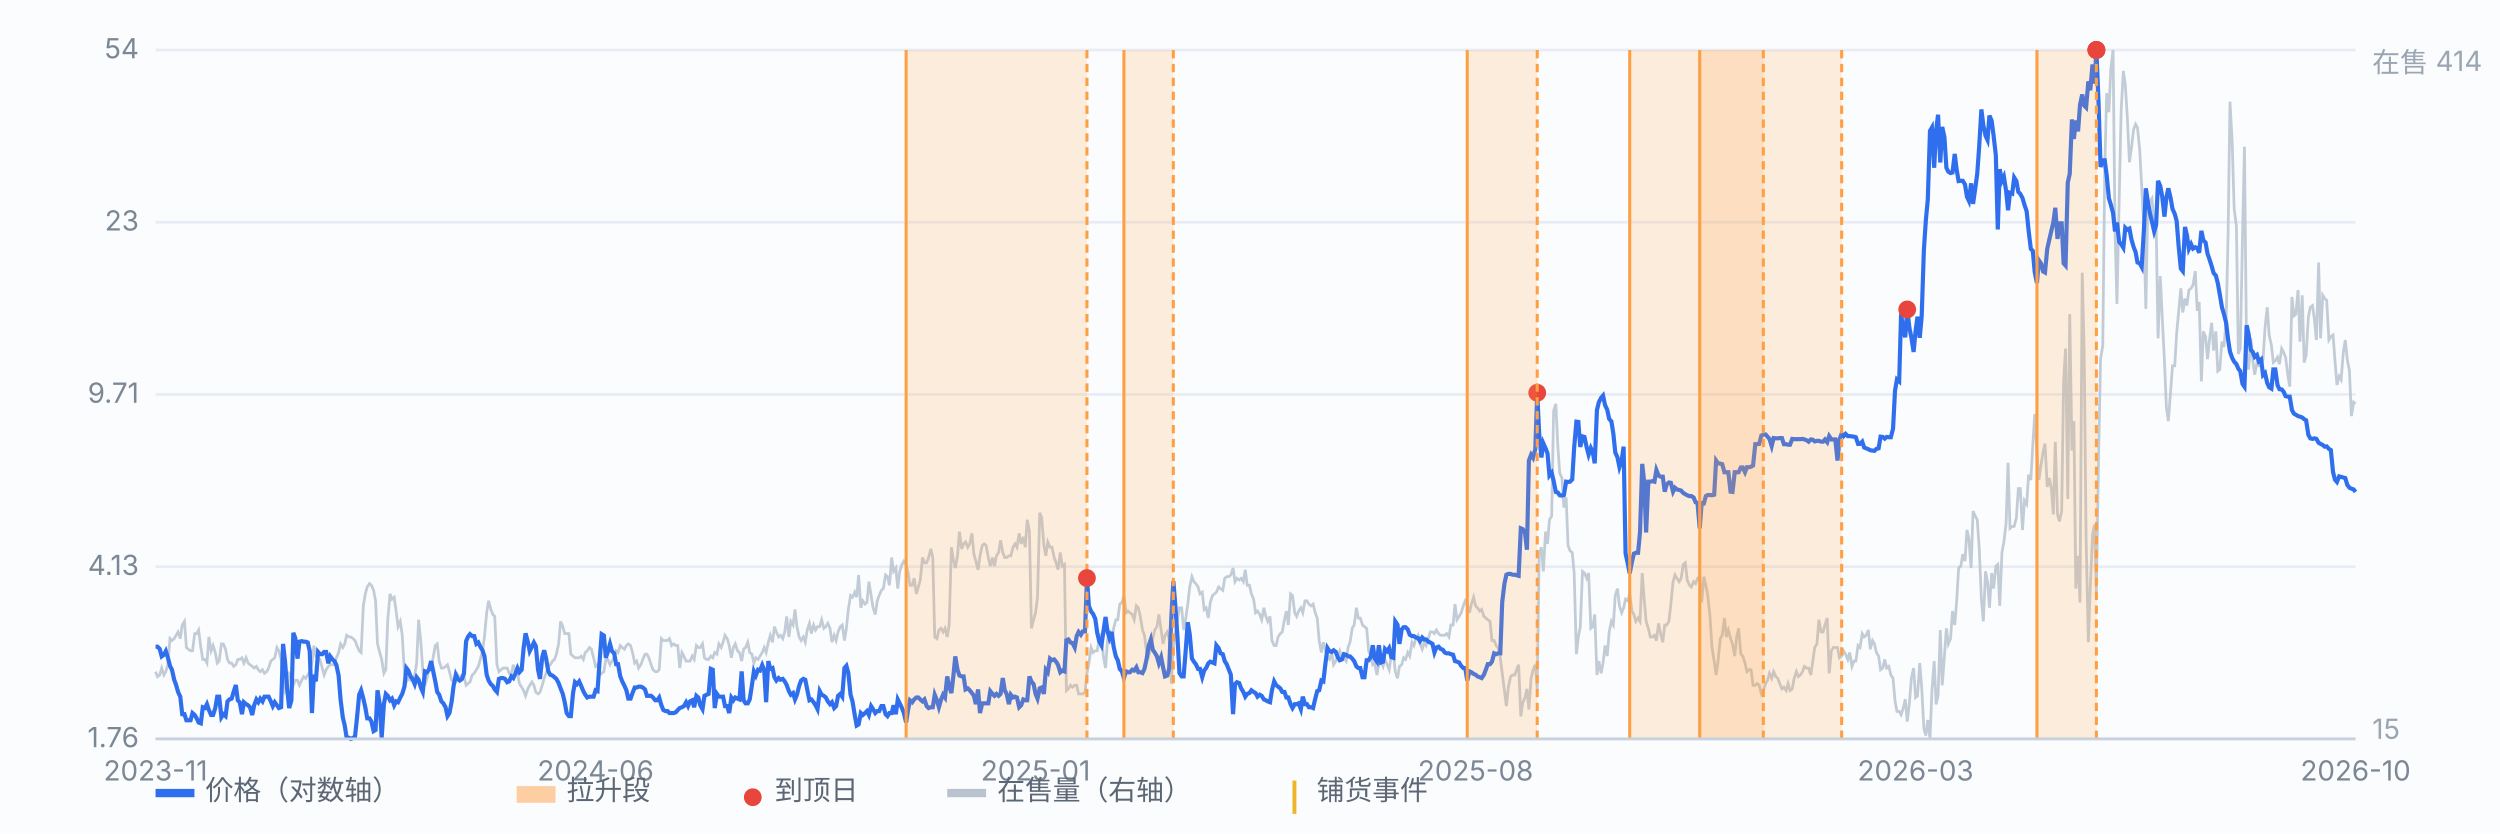
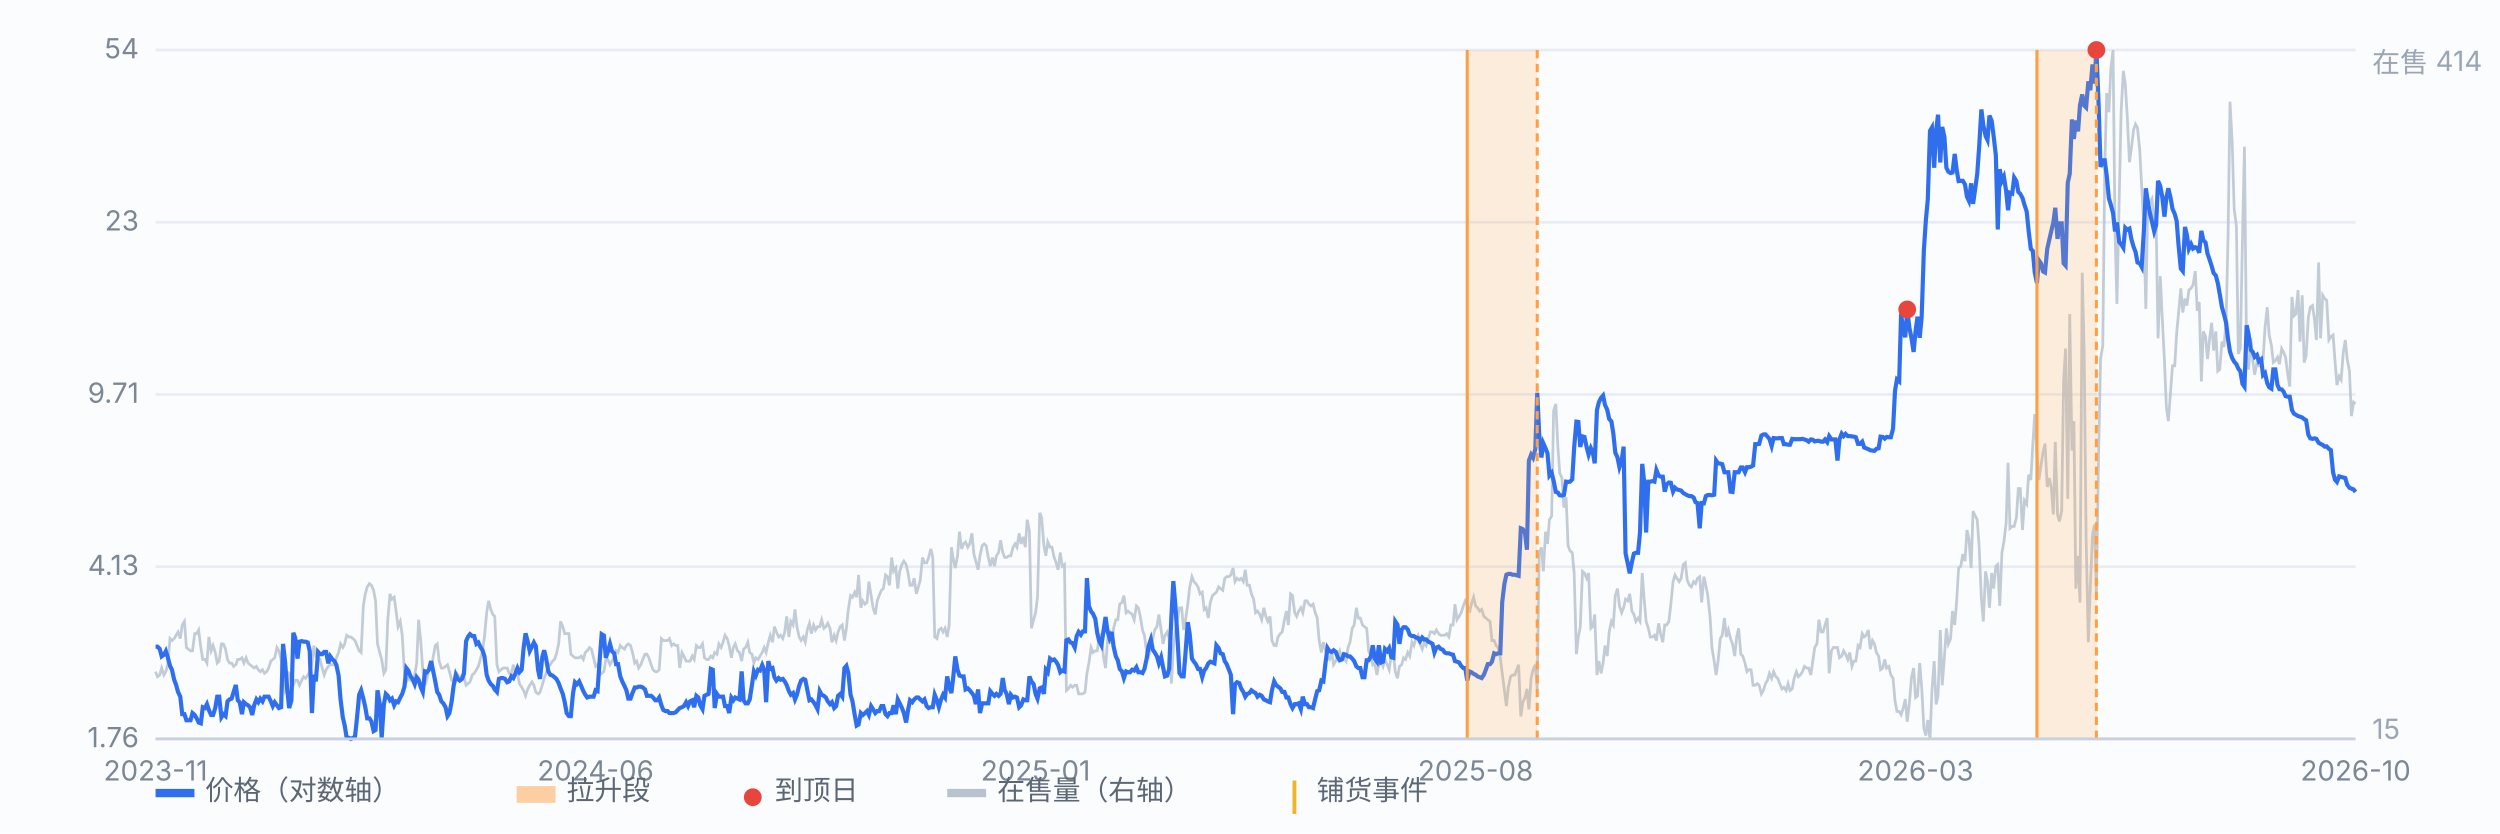
<svg xmlns="http://www.w3.org/2000/svg" viewBox="0 0 900 300" preserveAspectRatio="xMidYMid meet" style="width:100%;max-width:900px;height:auto;display:block" font-family="-apple-system,Segoe UI,Microsoft YaHei,sans-serif" font-size="10">
  <rect x="0" y="0" width="900" height="300" fill="#fbfcfe" />
  <line x1="56" y1="266.0" x2="848" y2="266.0" stroke="#e8edf5" stroke-width="1" />
  <text x="50" y="269.0" text-anchor="end" fill="#7b8794">1.76</text>
  <line x1="56" y1="204.0" x2="848" y2="204.0" stroke="#e8edf5" stroke-width="1" />
  <text x="50" y="207.0" text-anchor="end" fill="#7b8794">4.13</text>
  <line x1="56" y1="142.0" x2="848" y2="142.0" stroke="#e8edf5" stroke-width="1" />
  <text x="50" y="145.0" text-anchor="end" fill="#7b8794">9.71</text>
  <line x1="56" y1="80.0" x2="848" y2="80.0" stroke="#e8edf5" stroke-width="1" />
  <text x="50" y="83.0" text-anchor="end" fill="#7b8794">23</text>
  <line x1="56" y1="18.0" x2="848" y2="18.0" stroke="#e8edf5" stroke-width="1" />
  <text x="50" y="21.0" text-anchor="end" fill="#7b8794">54</text>
  <path d="M56.0 241.8 L56.7 243.6 L57.5 243.0 L58.2 240.5 L59.0 243.0 L59.7 241.8 L60.4 239.3 L61.2 229.9 L61.9 230.6 L62.7 229.9 L63.4 228.7 L64.1 227.5 L64.9 229.9 L65.6 225.0 L66.4 223.7 L67.1 233.1 L67.8 233.7 L68.6 234.3 L69.3 234.3 L70.1 228.1 L70.8 228.1 L71.5 226.8 L72.3 233.1 L73.0 237.4 L73.8 237.4 L74.5 238.7 L75.2 229.3 L76.0 234.3 L76.7 232.4 L77.5 234.9 L78.2 238.7 L78.9 238.0 L79.7 231.8 L80.4 231.8 L81.2 233.7 L81.9 237.4 L82.6 238.7 L83.4 238.7 L84.1 239.9 L84.9 239.3 L85.6 237.4 L86.3 237.4 L87.1 236.8 L87.8 238.7 L88.6 236.8 L89.3 238.7 L90.0 239.3 L90.8 239.9 L91.5 240.5 L92.3 239.9 L93.0 241.1 L93.7 241.8 L94.5 241.1 L95.2 242.4 L96.0 241.8 L96.7 240.5 L97.5 238.0 L98.2 237.4 L98.9 236.8 L99.7 233.1 L100.4 234.3 L101.2 237.4 L101.9 243.6 L102.6 248.6 L103.4 246.7 L104.1 242.4 L104.9 243.0 L105.6 246.7 L106.3 244.9 L107.1 244.9 L107.8 246.7 L108.6 244.9 L109.3 243.6 L110.0 244.2 L110.8 243.0 L111.5 241.8 L112.3 238.7 L113.0 232.4 L113.7 236.2 L114.5 237.4 L115.2 237.4 L116.0 240.5 L116.7 243.0 L117.4 241.1 L118.2 239.9 L118.9 239.3 L119.7 239.3 L120.4 239.3 L121.1 236.8 L121.9 234.9 L122.6 231.8 L123.4 233.1 L124.1 231.8 L124.8 228.7 L125.6 229.3 L126.3 229.3 L127.1 229.9 L127.8 230.6 L128.5 232.4 L129.3 234.3 L130.0 234.9 L130.8 218.1 L131.5 213.8 L132.2 211.3 L133.0 210.1 L133.7 210.7 L134.5 212.5 L135.2 216.3 L135.9 231.8 L136.7 234.9 L137.4 237.4 L138.2 242.4 L138.9 241.1 L139.6 223.1 L140.4 213.8 L141.1 215.7 L141.9 215.0 L142.6 220.0 L143.3 225.6 L144.1 223.7 L144.8 228.7 L145.6 242.4 L146.3 245.5 L147.0 244.2 L147.8 244.9 L148.5 244.2 L149.3 243.0 L150.0 238.7 L150.7 223.1 L151.5 231.2 L152.2 241.1 L153.0 246.7 L153.7 244.2 L154.4 241.1 L155.2 241.1 L155.9 236.8 L156.7 232.4 L157.4 231.8 L158.1 238.0 L158.9 240.5 L159.6 240.5 L160.4 239.9 L161.1 239.3 L161.8 241.8 L162.6 244.9 L163.3 245.5 L164.1 245.5 L164.8 243.0 L165.5 244.2 L166.3 243.0 L167.0 243.6 L167.8 246.7 L168.5 246.1 L169.2 245.5 L170.0 243.0 L170.7 242.4 L171.5 241.1 L172.2 239.9 L172.9 237.4 L173.7 234.3 L174.4 229.3 L175.2 220.6 L175.9 216.3 L176.7 219.4 L177.4 221.2 L178.1 221.9 L178.9 239.3 L179.6 241.8 L180.4 241.1 L181.1 240.5 L181.8 240.5 L182.6 240.5 L183.3 242.4 L184.1 242.4 L184.8 239.3 L185.5 241.8 L186.3 242.4 L187.0 246.1 L187.8 247.4 L188.5 248.6 L189.2 250.5 L190.0 248.0 L190.7 246.7 L191.5 245.5 L192.2 246.7 L192.9 249.2 L193.7 249.8 L194.4 249.2 L195.2 246.7 L195.9 244.2 L196.6 242.4 L197.4 239.9 L198.1 239.3 L198.9 238.0 L199.6 237.4 L200.3 235.5 L201.1 231.8 L201.8 223.7 L202.6 225.6 L203.3 228.1 L204.0 228.1 L204.8 228.1 L205.5 235.5 L206.3 236.2 L207.0 236.8 L207.7 236.8 L208.5 236.8 L209.2 236.2 L210.0 237.4 L210.7 234.9 L211.4 234.3 L212.2 233.1 L212.9 233.7 L213.7 236.8 L214.4 239.9 L215.1 239.3 L215.9 243.0 L216.6 242.4 L217.4 241.8 L218.1 237.4 L218.8 237.4 L219.6 239.3 L220.3 238.0 L221.1 236.8 L221.8 234.3 L222.5 234.9 L223.3 232.4 L224.0 233.1 L224.8 233.7 L225.5 232.4 L226.2 231.8 L227.0 232.4 L227.7 234.9 L228.5 238.7 L229.2 238.0 L229.9 240.5 L230.7 239.3 L231.4 237.4 L232.2 235.5 L232.9 235.5 L233.6 236.8 L234.4 239.3 L235.1 241.1 L235.9 241.8 L236.6 241.8 L237.3 241.1 L238.1 229.9 L238.8 230.6 L239.6 230.6 L240.3 230.6 L241.0 229.9 L241.8 232.4 L242.5 231.8 L243.3 232.4 L244.0 232.4 L244.7 240.5 L245.5 234.9 L246.2 236.2 L247.0 238.0 L247.7 238.0 L248.4 238.0 L249.2 236.2 L249.9 237.4 L250.7 232.4 L251.4 233.1 L252.1 233.1 L252.9 231.8 L253.6 236.8 L254.4 237.4 L255.1 237.4 L255.9 236.2 L256.6 236.8 L257.3 234.9 L258.1 235.5 L258.8 231.8 L259.6 233.1 L260.3 231.2 L261.0 228.7 L261.8 229.9 L262.5 232.4 L263.3 236.8 L264.0 233.1 L264.7 231.8 L265.5 234.3 L266.2 234.9 L267.0 238.0 L267.7 233.7 L268.4 233.1 L269.2 231.2 L269.9 234.9 L270.7 235.5 L271.4 238.7 L272.1 236.8 L272.9 237.4 L273.6 236.2 L274.4 234.9 L275.1 233.1 L275.8 234.9 L276.6 231.2 L277.3 228.7 L278.1 231.2 L278.8 225.6 L279.5 227.5 L280.3 229.3 L281.0 228.7 L281.8 229.9 L282.5 227.5 L283.2 221.9 L284.0 229.3 L284.7 223.7 L285.5 225.0 L286.2 219.4 L286.9 225.6 L287.7 229.3 L288.4 230.6 L289.2 229.3 L289.9 231.2 L290.6 226.8 L291.4 224.4 L292.1 228.1 L292.9 225.0 L293.6 226.8 L294.3 225.6 L295.1 225.6 L295.8 223.1 L296.6 226.2 L297.3 225.6 L298.0 224.4 L298.8 226.2 L299.5 231.2 L300.3 228.7 L301.0 230.6 L301.7 227.5 L302.5 225.6 L303.2 225.0 L304.0 230.6 L304.7 226.2 L305.4 219.4 L306.2 214.4 L306.9 215.0 L307.7 213.2 L308.4 215.0 L309.1 207.0 L309.9 218.8 L310.6 216.3 L311.4 217.5 L312.1 216.9 L312.8 209.4 L313.6 214.4 L314.3 218.8 L315.1 221.2 L315.8 216.3 L316.5 214.4 L317.3 212.5 L318.0 211.9 L318.8 207.0 L319.5 207.6 L320.2 210.7 L321.0 200.7 L321.7 205.7 L322.5 204.5 L323.2 211.9 L323.9 205.7 L324.7 203.2 L325.4 202.0 L326.2 203.2 L326.9 206.3 L327.6 210.7 L328.4 210.7 L329.1 208.2 L329.9 213.8 L330.6 211.3 L331.3 208.8 L332.1 200.7 L332.8 202.6 L333.6 202.6 L334.3 200.7 L335.1 197.6 L335.8 200.7 L336.5 229.3 L337.3 229.9 L338.0 226.8 L338.8 226.2 L339.5 227.5 L340.2 226.2 L341.0 229.3 L341.7 225.0 L342.5 197.0 L343.2 201.4 L343.9 204.5 L344.7 200.1 L345.4 191.4 L346.2 197.6 L346.9 195.8 L347.6 195.1 L348.4 197.0 L349.1 195.8 L349.9 192.0 L350.6 199.5 L351.3 202.0 L352.1 205.1 L352.8 200.1 L353.6 196.4 L354.3 195.8 L355.0 196.4 L355.8 200.7 L356.5 203.8 L357.3 200.7 L358.0 203.8 L358.7 200.1 L359.5 198.9 L360.2 194.5 L361.0 198.9 L361.7 200.7 L362.4 200.7 L363.2 200.1 L363.9 200.1 L364.7 197.0 L365.4 195.8 L366.1 197.0 L366.9 192.0 L367.6 195.8 L368.4 193.3 L369.1 197.0 L369.8 187.1 L370.6 191.4 L371.3 226.2 L372.1 223.1 L372.8 220.6 L373.5 215.0 L374.3 184.6 L375.0 186.4 L375.8 196.4 L376.5 200.1 L377.2 195.1 L378.0 197.0 L378.7 197.0 L379.5 200.7 L380.2 202.6 L380.9 205.1 L381.7 198.9 L382.4 203.8 L383.2 203.2 L383.9 248.6 L384.6 248.0 L385.4 246.7 L386.1 247.4 L386.9 246.7 L387.6 246.7 L388.3 249.8 L389.1 249.8 L389.8 249.8 L390.6 249.2 L391.3 242.4 L392.0 238.7 L392.8 233.1 L393.5 234.9 L394.3 234.3 L395.0 234.3 L395.7 229.9 L396.5 228.1 L397.2 236.2 L398.0 240.5 L398.7 230.6 L399.4 226.8 L400.2 231.8 L400.9 226.2 L401.7 223.1 L402.4 223.1 L403.1 217.5 L403.9 216.9 L404.6 214.4 L405.4 220.6 L406.1 220.0 L406.8 220.6 L407.6 221.2 L408.3 223.1 L409.1 218.1 L409.8 218.8 L410.5 221.9 L411.3 226.8 L412.0 228.7 L412.8 234.9 L413.5 236.2 L414.3 233.1 L415.0 229.9 L415.7 226.8 L416.5 225.6 L417.2 221.2 L418.0 226.8 L418.7 231.8 L419.4 228.7 L420.2 227.5 L420.9 229.9 L421.7 246.1 L422.4 233.1 L423.1 227.5 L423.9 223.1 L424.6 218.8 L425.4 218.8 L426.1 226.8 L426.8 223.1 L427.6 217.5 L428.3 211.3 L429.1 207.6 L429.8 209.4 L430.5 210.1 L431.3 211.3 L432.0 213.8 L432.8 213.2 L433.5 219.4 L434.2 218.8 L435.0 222.5 L435.7 216.9 L436.5 214.4 L437.2 213.8 L437.9 213.2 L438.7 211.3 L439.4 211.9 L440.2 212.5 L440.9 208.2 L441.6 207.6 L442.4 207.6 L443.1 207.0 L443.9 204.5 L444.6 209.4 L445.3 208.2 L446.1 208.8 L446.8 208.2 L447.6 209.4 L448.3 205.1 L449.0 210.7 L449.8 210.7 L450.5 213.8 L451.3 215.7 L452.0 220.6 L452.7 220.0 L453.5 221.2 L454.2 223.1 L455.0 218.8 L455.7 221.9 L456.4 223.7 L457.2 221.9 L457.9 230.6 L458.7 232.4 L459.4 232.4 L460.1 229.3 L460.9 228.1 L461.6 227.5 L462.4 223.1 L463.1 220.0 L463.8 225.0 L464.6 213.8 L465.3 214.4 L466.1 220.6 L466.8 221.9 L467.5 220.0 L468.3 218.8 L469.0 220.6 L469.8 216.3 L470.5 216.3 L471.2 217.5 L472.0 218.1 L472.7 217.5 L473.5 220.6 L474.2 222.5 L474.9 230.6 L475.7 234.9 L476.4 231.2 L477.2 234.3 L477.9 236.8 L478.6 237.4 L479.4 234.9 L480.1 239.3 L480.9 238.0 L481.6 236.2 L482.3 234.3 L483.1 236.8 L483.8 236.8 L484.6 238.0 L485.3 233.1 L486.0 231.2 L486.8 226.2 L487.5 225.0 L488.3 218.8 L489.0 222.5 L489.7 222.5 L490.5 225.0 L491.2 225.6 L492.0 226.2 L492.7 234.3 L493.5 236.2 L494.2 239.3 L494.9 238.7 L495.7 243.0 L496.4 238.7 L497.2 238.0 L497.9 239.9 L498.6 237.4 L499.4 239.3 L500.1 241.1 L500.9 235.5 L501.6 234.9 L502.3 241.8 L503.1 244.2 L503.8 239.9 L504.6 239.3 L505.3 236.8 L506.0 237.4 L506.8 234.9 L507.5 236.2 L508.3 231.2 L509.0 232.4 L509.7 229.9 L510.5 228.7 L511.2 231.8 L512.0 233.7 L512.7 231.2 L513.4 232.4 L514.2 229.9 L514.9 227.5 L515.7 227.5 L516.4 228.1 L517.1 226.8 L517.9 228.1 L518.6 228.7 L519.4 228.7 L520.1 228.7 L520.8 228.1 L521.6 229.3 L522.3 225.0 L523.1 225.0 L523.8 217.5 L524.5 223.1 L525.3 221.9 L526.0 220.6 L526.8 218.1 L527.5 216.3 L528.2 217.5 L529.0 220.6 L529.7 217.5 L530.5 215.0 L531.2 218.1 L531.9 218.8 L532.7 220.0 L533.4 219.4 L534.2 221.9 L534.9 222.5 L535.6 223.1 L536.4 223.7 L537.1 230.6 L537.9 230.6 L538.6 232.4 L539.3 233.1 L540.1 236.8 L540.8 242.4 L541.6 248.6 L542.3 254.2 L543.0 247.4 L543.8 243.6 L544.5 243.0 L545.3 243.0 L546.0 241.1 L546.7 239.3 L547.5 257.9 L548.2 252.9 L549.0 251.1 L549.7 248.0 L550.4 255.4 L551.2 244.2 L551.9 241.1 L552.7 239.3 L553.4 248.0 L554.1 199.5 L554.9 197.0 L555.6 205.7 L556.4 191.4 L557.1 195.8 L557.8 187.1 L558.6 185.8 L559.3 147.9 L560.1 145.4 L560.8 160.3 L561.5 170.3 L562.3 172.1 L563.0 182.7 L563.8 179.0 L564.5 196.4 L565.2 198.3 L566.0 198.9 L566.7 206.3 L567.5 235.5 L568.2 229.3 L568.9 225.6 L569.7 205.7 L570.4 206.3 L571.2 208.2 L571.9 206.3 L572.7 226.2 L573.4 225.6 L574.1 221.2 L574.9 243.0 L575.6 238.0 L576.4 242.4 L577.1 238.7 L577.8 232.4 L578.6 236.2 L579.3 227.5 L580.1 223.7 L580.8 225.0 L581.5 214.4 L582.3 211.9 L583.0 218.1 L583.8 220.6 L584.5 218.8 L585.2 215.7 L586.0 216.3 L586.7 213.8 L587.5 220.0 L588.2 221.2 L588.9 223.7 L589.7 222.5 L590.4 223.7 L591.2 206.3 L591.9 215.7 L592.6 223.7 L593.4 226.2 L594.1 229.3 L594.9 229.3 L595.6 228.7 L596.3 230.6 L597.1 224.4 L597.8 228.1 L598.6 231.2 L599.3 225.0 L600.0 225.0 L600.8 223.7 L601.5 217.5 L602.3 209.4 L603.0 207.0 L603.7 208.2 L604.5 209.4 L605.2 208.2 L606.0 203.2 L606.7 202.6 L607.4 208.8 L608.2 210.7 L608.9 211.3 L609.7 209.4 L610.4 210.1 L611.1 208.2 L611.9 207.6 L612.6 216.9 L613.4 207.6 L614.1 210.7 L614.8 214.4 L615.6 221.9 L616.3 233.1 L617.1 238.0 L617.8 243.0 L618.5 238.0 L619.3 229.9 L620.0 228.7 L620.8 222.5 L621.5 229.3 L622.2 226.8 L623.0 229.9 L623.7 231.8 L624.5 236.2 L625.2 229.3 L625.9 226.2 L626.7 235.5 L627.4 236.2 L628.2 238.7 L628.9 241.8 L629.6 241.1 L630.4 241.1 L631.1 246.7 L631.9 246.7 L632.6 246.1 L633.3 246.7 L634.1 249.8 L634.8 248.6 L635.6 246.1 L636.3 244.9 L637.0 242.4 L637.8 244.2 L638.5 241.8 L639.3 243.6 L640.0 244.2 L640.7 246.1 L641.5 248.0 L642.2 247.4 L643.0 248.6 L643.7 246.1 L644.4 248.6 L645.2 248.0 L645.9 244.2 L646.7 241.8 L647.4 243.6 L648.1 243.0 L648.9 241.8 L649.6 239.9 L650.4 240.5 L651.1 240.5 L651.9 243.0 L652.6 238.0 L653.3 233.1 L654.1 231.8 L654.8 223.1 L655.6 227.5 L656.3 227.5 L657.0 225.0 L657.8 222.5 L658.5 242.4 L659.3 234.3 L660.0 233.1 L660.7 233.1 L661.5 233.1 L662.2 236.8 L663.0 236.2 L663.7 234.3 L664.4 235.5 L665.2 237.4 L665.9 234.9 L666.7 239.9 L667.4 238.0 L668.1 238.0 L668.9 232.4 L669.6 233.1 L670.4 228.1 L671.1 229.3 L671.8 228.7 L672.6 226.8 L673.3 233.7 L674.1 230.6 L674.8 231.8 L675.5 234.9 L676.3 236.2 L677.0 241.1 L677.8 240.5 L678.5 237.4 L679.2 240.5 L680.0 239.9 L680.7 243.0 L681.5 244.2 L682.2 252.3 L682.9 256.1 L683.7 256.1 L684.4 257.3 L685.2 254.8 L685.9 251.7 L686.6 259.8 L687.4 252.9 L688.1 244.2 L688.9 240.5 L689.6 251.1 L690.3 250.5 L691.1 238.7 L691.8 247.4 L692.6 262.3 L693.3 264.8 L694.0 259.2 L694.8 266.0 L695.5 248.6 L696.3 238.0 L697.0 253.6 L697.7 250.5 L698.5 226.8 L699.2 246.7 L700.0 236.2 L700.7 226.2 L701.4 231.8 L702.2 229.9 L702.9 220.0 L703.7 225.0 L704.4 216.3 L705.1 204.5 L705.9 203.8 L706.6 199.5 L707.4 202.0 L708.1 190.8 L708.8 193.9 L709.6 204.5 L710.3 184.0 L711.1 185.8 L711.8 187.1 L712.5 197.0 L713.3 215.7 L714.0 223.7 L714.8 205.7 L715.5 209.4 L716.2 218.8 L717.0 206.3 L717.7 211.9 L718.5 203.8 L719.2 203.2 L719.9 218.1 L720.7 198.9 L721.4 195.1 L722.2 188.3 L722.9 166.6 L723.6 190.2 L724.4 189.5 L725.1 189.5 L725.9 186.4 L726.6 175.9 L727.3 175.9 L728.1 190.8 L728.8 180.2 L729.6 181.5 L730.3 170.9 L731.1 172.8 L731.8 160.3 L732.5 149.1 L733.3 163.4 L734.0 172.8 L734.8 167.2 L735.5 162.8 L736.2 159.7 L737.0 175.3 L737.7 172.1 L738.5 175.9 L739.2 185.2 L739.9 159.1 L740.7 185.2 L741.4 187.7 L742.2 184.0 L742.9 137.3 L743.6 125.5 L744.4 179.6 L745.1 113.1 L745.9 162.2 L746.6 151.6 L747.3 211.9 L748.1 200.1 L748.8 216.9 L749.6 98.2 L750.3 126.8 L751.0 193.9 L751.8 231.2 L752.5 211.9 L753.3 192.7 L754.0 188.9 L754.7 213.2 L755.5 163.4 L756.2 129.3 L757.0 124.3 L757.7 61.5 L758.4 33.5 L759.2 40.4 L759.9 24.8 L760.7 18.0 L761.4 82.6 L762.1 109.4 L762.9 72.1 L763.6 40.4 L764.4 25.5 L765.1 30.4 L765.8 41.6 L766.6 58.4 L767.3 53.4 L768.1 46.6 L768.8 44.7 L769.5 46.0 L770.3 54.1 L771.0 67.1 L771.8 82.0 L772.5 111.2 L773.2 73.9 L774.0 72.7 L774.7 71.5 L775.5 80.8 L776.2 79.5 L776.9 121.8 L777.7 99.4 L778.4 114.3 L779.2 129.9 L779.9 146.7 L780.6 151.6 L781.4 141.1 L782.1 131.7 L782.9 131.7 L783.6 119.9 L784.3 112.5 L785.1 103.8 L785.8 112.5 L786.6 107.5 L787.3 110.0 L788.0 104.4 L788.8 103.8 L789.5 102.5 L790.3 97.6 L791.0 111.9 L791.7 108.7 L792.5 137.3 L793.2 119.3 L794.0 121.2 L794.7 129.3 L795.4 122.4 L796.2 116.2 L796.9 126.2 L797.7 119.3 L798.4 133.6 L799.1 133.0 L799.9 123.0 L800.6 124.9 L801.4 115.6 L802.1 85.1 L802.8 36.6 L803.6 51.6 L804.3 75.2 L805.1 81.4 L805.8 127.4 L806.5 125.5 L807.3 85.7 L808.0 52.8 L808.8 130.5 L809.5 133.0 L810.3 121.8 L811.0 129.9 L811.7 134.9 L812.5 130.5 L813.2 131.7 L814.0 131.7 L814.7 129.3 L815.4 118.1 L816.2 110.6 L816.9 120.6 L817.7 124.3 L818.4 130.5 L819.1 129.9 L819.9 128.6 L820.6 131.1 L821.4 125.5 L822.1 126.8 L822.8 128.6 L823.6 134.9 L824.3 139.2 L825.1 106.9 L825.8 113.7 L826.5 113.1 L827.3 104.4 L828.0 123.0 L828.8 106.3 L829.5 130.5 L830.2 128.0 L831.0 114.3 L831.7 110.6 L832.5 110.0 L833.2 115.0 L833.9 122.4 L834.7 94.5 L835.4 121.8 L836.2 106.3 L836.9 107.5 L837.6 108.1 L838.4 122.4 L839.1 121.2 L839.9 120.6 L840.6 129.9 L841.3 138.6 L842.1 135.5 L842.8 136.7 L843.6 126.8 L844.3 122.4 L845.0 129.3 L845.8 133.6 L846.5 149.8 L847.3 144.8 L848.0 145.4" fill="none" stroke="#b9c3cf" stroke-width="1" opacity="0.85" />
  <text x="854" y="26" fill="#9aa6b2">在售 414</text>
  <text x="854" y="266" fill="#9aa6b2">15</text>
  <path d="M56.0 232.8 L56.7 232.8 L57.5 233.6 L58.2 236.3 L59.0 235.7 L59.7 234.4 L60.4 236.6 L61.2 239.7 L61.9 241.1 L62.7 244.7 L63.4 246.6 L64.1 249.1 L64.9 250.8 L65.6 257.1 L66.4 257.1 L67.1 259.3 L67.8 259.3 L68.6 259.3 L69.3 256.7 L70.1 257.4 L70.8 258.6 L71.5 260.1 L72.3 260.4 L73.0 254.6 L73.8 254.9 L74.5 253.5 L75.2 255.6 L76.0 257.4 L76.7 257.4 L77.5 254.9 L78.2 250.8 L78.9 250.8 L79.7 258.2 L80.4 257.1 L81.2 257.8 L81.9 252.5 L82.6 251.8 L83.4 251.5 L84.1 249.1 L84.9 246.6 L85.6 252.1 L86.3 252.8 L87.1 257.1 L87.8 252.8 L88.6 253.5 L89.3 253.9 L90.0 254.6 L90.8 257.4 L91.5 253.9 L92.3 251.8 L93.0 252.8 L93.7 251.5 L94.5 252.5 L95.2 250.8 L96.0 250.8 L96.7 250.8 L97.5 252.5 L98.2 254.2 L98.9 252.8 L99.7 253.9 L100.4 254.9 L101.2 254.6 L101.9 231.8 L102.6 238.0 L103.4 248.2 L104.1 254.9 L104.9 252.1 L105.6 227.8 L106.3 229.7 L107.1 237.1 L107.8 231.0 L108.6 230.8 L109.3 231.0 L110.0 231.0 L110.8 231.3 L111.5 234.4 L112.3 256.7 L113.0 242.9 L113.7 245.3 L114.5 234.7 L115.2 235.5 L116.0 235.5 L116.7 234.7 L117.4 234.7 L118.2 238.8 L118.9 236.3 L119.7 237.4 L120.4 238.0 L121.1 239.4 L121.9 243.2 L122.6 251.8 L123.4 258.2 L124.1 261.2 L124.8 265.6 L125.6 265.6 L126.3 266.0 L127.1 265.6 L127.8 265.2 L128.5 258.6 L129.3 250.1 L130.0 248.5 L130.8 251.5 L131.5 254.6 L132.2 258.6 L133.0 258.6 L133.7 259.7 L134.5 263.2 L135.2 262.8 L135.9 248.5 L136.7 253.5 L137.4 265.6 L138.2 253.5 L138.9 249.8 L139.6 250.5 L140.4 252.1 L141.1 251.5 L141.9 253.9 L142.6 252.5 L143.3 252.8 L144.1 251.1 L144.8 249.8 L145.6 247.2 L146.3 240.5 L147.0 241.4 L147.8 243.5 L148.5 244.4 L149.3 246.3 L150.0 243.8 L150.7 244.7 L151.5 247.5 L152.2 249.1 L153.0 241.7 L153.7 242.0 L154.4 241.1 L155.2 238.0 L155.9 241.4 L156.7 245.3 L157.4 249.1 L158.1 250.1 L158.9 252.5 L159.6 253.2 L160.4 254.6 L161.1 257.8 L161.8 256.7 L162.6 252.5 L163.3 246.9 L164.1 242.9 L164.8 244.4 L165.5 245.0 L166.3 244.4 L167.0 242.6 L167.8 230.8 L168.5 229.2 L169.2 228.3 L170.0 229.0 L170.7 229.0 L171.5 231.8 L172.2 231.3 L172.9 232.8 L173.7 234.1 L174.4 236.3 L175.2 242.9 L175.9 245.0 L176.7 246.3 L177.4 246.9 L178.1 248.2 L178.9 249.1 L179.6 244.4 L180.4 244.1 L181.1 244.1 L181.8 244.4 L182.6 245.6 L183.3 245.3 L184.1 243.5 L184.8 244.1 L185.5 242.6 L186.3 240.5 L187.0 242.0 L187.8 241.1 L188.5 233.3 L189.2 228.0 L190.0 231.0 L190.7 234.4 L191.5 232.8 L192.2 231.3 L192.9 232.6 L193.7 241.1 L194.4 244.4 L195.2 236.6 L195.9 234.1 L196.6 237.1 L197.4 241.7 L198.1 242.9 L198.9 243.2 L199.6 243.8 L200.3 244.4 L201.1 245.9 L201.8 247.8 L202.6 249.8 L203.3 252.8 L204.0 256.7 L204.8 257.8 L205.5 257.8 L206.3 249.5 L207.0 245.6 L207.7 246.3 L208.5 245.3 L209.2 246.9 L210.0 248.8 L210.7 250.1 L211.4 251.1 L212.2 250.8 L212.9 250.8 L213.7 250.8 L214.4 248.5 L215.1 248.8 L215.9 237.4 L216.6 228.3 L217.4 228.8 L218.1 236.8 L218.8 234.7 L219.6 231.8 L220.3 234.4 L221.1 235.2 L221.8 239.1 L222.5 239.1 L223.3 243.5 L224.0 245.3 L224.8 246.9 L225.5 248.5 L226.2 251.5 L227.0 251.5 L227.7 249.5 L228.5 247.5 L229.2 247.5 L229.9 247.2 L230.7 247.2 L231.4 247.5 L232.2 248.2 L232.9 250.5 L233.6 250.5 L234.4 250.5 L235.1 251.1 L235.9 252.1 L236.6 252.1 L237.3 251.1 L238.1 253.9 L238.8 255.6 L239.6 256.0 L240.3 256.0 L241.0 256.7 L241.8 256.7 L242.5 256.7 L243.3 256.4 L244.0 255.6 L244.7 254.9 L245.5 254.6 L246.2 254.2 L247.0 252.8 L247.7 254.2 L248.4 252.5 L249.2 252.1 L249.9 254.6 L250.7 250.5 L251.4 251.1 L252.1 253.9 L252.9 255.3 L253.6 250.5 L254.4 250.1 L255.1 249.8 L255.9 240.8 L256.6 241.1 L257.3 254.9 L258.1 249.8 L258.8 250.8 L259.6 250.8 L260.3 250.8 L261.0 254.2 L261.8 254.2 L262.5 256.7 L263.3 251.1 L264.0 252.1 L264.7 251.1 L265.5 251.5 L266.2 251.8 L267.0 241.7 L267.7 252.1 L268.4 253.2 L269.2 253.2 L269.9 251.8 L270.7 246.6 L271.4 241.7 L272.1 243.2 L272.9 241.1 L273.6 241.4 L274.4 239.4 L275.1 241.1 L275.8 252.8 L276.6 238.0 L277.3 240.8 L278.1 240.5 L278.8 243.8 L279.5 245.0 L280.3 244.1 L281.0 244.7 L281.8 244.4 L282.5 245.3 L283.2 246.6 L284.0 248.8 L284.7 250.1 L285.5 249.5 L286.2 251.8 L286.9 250.1 L287.7 246.9 L288.4 245.0 L289.2 244.4 L289.9 244.7 L290.6 248.2 L291.4 252.1 L292.1 251.8 L292.9 252.8 L293.6 253.9 L294.3 255.3 L295.1 248.8 L295.8 250.1 L296.6 250.5 L297.3 251.1 L298.0 252.5 L298.8 253.5 L299.5 252.8 L300.3 254.9 L301.0 254.2 L301.7 250.5 L302.5 249.8 L303.2 250.8 L304.0 240.5 L304.7 239.7 L305.4 242.3 L306.2 250.1 L306.9 252.5 L307.7 257.4 L308.4 261.2 L309.1 260.8 L309.9 256.7 L310.6 257.4 L311.4 256.7 L312.1 256.0 L312.8 257.4 L313.6 254.2 L314.3 255.3 L315.1 256.7 L315.8 256.0 L316.5 256.0 L317.3 254.2 L318.0 254.2 L318.8 257.1 L319.5 257.8 L320.2 256.7 L321.0 256.7 L321.7 253.9 L322.5 257.1 L323.2 251.8 L323.9 253.2 L324.7 254.9 L325.4 256.7 L326.2 260.1 L326.9 255.6 L327.6 252.1 L328.4 252.8 L329.1 251.8 L329.9 251.1 L330.6 251.1 L331.3 251.8 L332.1 252.5 L332.8 251.8 L333.6 254.2 L334.3 254.9 L335.1 254.6 L335.8 254.6 L336.5 250.1 L337.3 252.1 L338.0 254.6 L338.8 251.8 L339.5 250.1 L340.2 251.1 L341.0 243.5 L341.7 247.2 L342.5 249.5 L343.2 243.5 L343.9 236.3 L344.7 241.1 L345.4 243.2 L346.2 243.5 L346.9 243.5 L347.6 248.2 L348.4 247.8 L349.1 248.5 L349.9 249.5 L350.6 250.5 L351.3 253.5 L352.1 248.2 L352.8 256.7 L353.6 253.2 L354.3 253.2 L355.0 253.2 L355.8 253.2 L356.5 248.8 L357.3 249.8 L358.0 250.5 L358.7 249.8 L359.5 250.5 L360.2 249.8 L361.0 244.1 L361.7 248.5 L362.4 249.8 L363.2 253.5 L363.9 250.1 L364.7 251.1 L365.4 250.8 L366.1 251.1 L366.9 254.6 L367.6 253.9 L368.4 251.8 L369.1 252.1 L369.8 252.1 L370.6 243.5 L371.3 245.3 L372.1 246.3 L372.8 249.8 L373.5 251.5 L374.3 247.8 L375.0 247.5 L375.8 249.8 L376.5 241.1 L377.2 242.0 L378.0 237.1 L378.7 237.7 L379.5 237.4 L380.2 238.2 L380.9 239.4 L381.7 242.0 L382.4 241.4 L383.2 241.7 L383.9 230.5 L384.6 230.2 L385.4 231.3 L386.1 231.5 L386.9 233.1 L387.6 229.0 L388.3 227.5 L389.1 228.5 L389.8 227.3 L390.6 227.3 L391.3 208.1 L392.0 218.2 L392.8 220.1 L393.5 221.0 L394.3 222.8 L395.0 227.8 L395.7 230.8 L396.5 232.3 L397.2 227.5 L398.0 222.1 L398.7 227.3 L399.4 229.7 L400.2 227.5 L400.9 232.8 L401.7 236.3 L402.4 237.7 L403.1 240.8 L403.9 241.7 L404.6 244.1 L405.4 241.7 L406.1 242.0 L406.8 242.0 L407.6 241.1 L408.3 241.4 L409.1 240.2 L409.8 242.0 L410.5 242.0 L411.3 242.3 L412.0 240.8 L412.8 237.1 L413.5 232.6 L414.3 230.2 L415.0 233.9 L415.7 234.9 L416.5 236.3 L417.2 238.8 L418.0 236.6 L418.7 240.2 L419.4 243.5 L420.2 243.2 L420.9 240.8 L421.7 221.9 L422.4 209.2 L423.1 217.6 L423.9 229.7 L424.6 242.3 L425.4 243.5 L426.1 243.5 L426.8 234.9 L427.6 224.0 L428.3 228.3 L429.1 237.1 L429.8 238.2 L430.5 239.1 L431.3 240.8 L432.0 240.8 L432.8 243.8 L433.5 241.4 L434.2 240.5 L435.0 238.8 L435.7 238.2 L436.5 238.5 L437.2 238.8 L437.9 232.3 L438.7 233.3 L439.4 235.2 L440.2 235.5 L440.9 238.0 L441.6 239.1 L442.4 241.1 L443.1 242.9 L443.9 257.1 L444.6 246.3 L445.3 245.6 L446.1 245.9 L446.8 247.8 L447.6 249.1 L448.3 250.8 L449.0 249.8 L449.8 249.5 L450.5 248.5 L451.3 249.1 L452.0 249.5 L452.7 250.8 L453.5 250.1 L454.2 250.5 L455.0 251.8 L455.7 252.1 L456.4 252.5 L457.2 252.8 L457.9 248.5 L458.7 245.3 L459.4 246.6 L460.1 247.2 L460.9 247.8 L461.6 249.1 L462.4 249.1 L463.1 251.1 L463.8 251.1 L464.6 253.5 L465.3 254.9 L466.1 253.5 L466.8 253.5 L467.5 253.2 L468.3 255.3 L469.0 250.8 L469.8 253.5 L470.5 253.5 L471.2 254.6 L472.0 254.6 L472.7 254.9 L473.5 251.5 L474.2 248.8 L474.9 248.5 L475.7 245.0 L476.4 245.3 L477.2 238.5 L477.9 233.3 L478.6 234.4 L479.4 234.7 L480.1 234.1 L480.9 234.7 L481.6 236.6 L482.3 237.7 L483.1 237.4 L483.8 235.5 L484.6 235.7 L485.3 236.3 L486.0 236.3 L486.8 237.1 L487.5 238.0 L488.3 239.9 L489.0 240.5 L489.7 240.5 L490.5 243.8 L491.2 243.8 L492.0 237.7 L492.7 237.7 L493.5 236.3 L494.2 232.3 L494.9 237.1 L495.7 238.2 L496.4 232.3 L497.2 238.5 L497.9 238.2 L498.6 233.6 L499.4 234.4 L500.1 233.3 L500.9 236.6 L501.6 236.8 L502.3 223.7 L503.1 224.9 L503.8 231.8 L504.6 226.6 L505.3 225.8 L506.0 225.8 L506.8 226.6 L507.5 228.5 L508.3 229.0 L509.0 229.0 L509.7 229.5 L510.5 229.7 L511.2 230.8 L512.0 229.5 L512.7 230.2 L513.4 230.2 L514.2 231.0 L514.9 231.3 L515.7 231.8 L516.4 234.9 L517.1 233.1 L517.9 232.8 L518.6 233.6 L519.4 233.9 L520.1 234.9 L520.8 235.2 L521.6 235.2 L522.3 235.5 L523.1 235.7 L523.8 238.0 L524.5 238.2 L525.3 238.5 L526.0 239.7 L526.8 240.5 L527.5 240.5 L528.2 245.0 L529.0 241.7 L529.7 242.0 L530.5 242.6 L531.2 242.9 L531.9 243.5 L532.7 243.8 L533.4 244.1 L534.2 242.9 L534.9 241.1 L535.6 239.1 L536.4 239.1 L537.1 238.2 L537.9 235.2 L538.6 235.5 L539.3 235.2 L540.1 235.2 L540.8 216.7 L541.6 210.1 L542.3 206.9 L543.0 206.6 L543.8 206.6 L544.5 206.9 L545.3 206.9 L546.0 207.1 L546.7 207.3 L547.5 190.2 L548.2 190.5 L549.0 191.8 L549.7 197.9 L550.4 165.8 L551.2 163.7 L551.9 164.8 L552.7 161.7 L553.4 141.4 L554.1 156.1 L554.9 164.7 L555.6 159.6 L556.4 161.4 L557.1 163.2 L557.8 171.2 L558.6 170.2 L559.3 173.1 L560.1 177.1 L560.8 177.3 L561.5 178.3 L562.3 178.4 L563.0 178.2 L563.8 173.4 L564.5 173.5 L565.2 173.4 L566.0 172.6 L566.7 161.1 L567.5 151.8 L568.2 151.9 L568.9 160.9 L569.7 157.1 L570.4 157.3 L571.2 161.0 L571.9 163.7 L572.7 161.3 L573.4 162.8 L574.1 166.8 L574.9 147.6 L575.6 144.8 L576.4 143.2 L577.1 142.4 L577.8 145.8 L578.6 147.5 L579.3 150.8 L580.1 151.7 L580.8 156.1 L581.5 162.9 L582.3 164.7 L583.0 168.2 L583.8 165.8 L584.5 160.8 L585.2 199.2 L586.0 202.9 L586.7 206.4 L587.5 202.3 L588.2 199.3 L588.9 199.0 L589.7 199.0 L590.4 191.7 L591.2 167.0 L591.9 173.4 L592.6 191.7 L593.4 173.4 L594.1 173.4 L594.9 173.2 L595.6 173.4 L596.3 169.2 L597.1 171.2 L597.8 171.6 L598.6 171.6 L599.3 177.0 L600.0 174.4 L600.8 173.7 L601.5 173.8 L602.3 177.0 L603.0 175.6 L603.7 176.2 L604.5 176.4 L605.2 176.6 L606.0 177.5 L606.7 177.9 L607.4 178.3 L608.2 178.6 L608.9 178.6 L609.7 179.1 L610.4 180.8 L611.1 181.1 L611.9 190.2 L612.6 181.1 L613.4 181.2 L614.1 178.6 L614.8 178.2 L615.6 178.2 L616.3 178.3 L617.1 178.1 L617.8 165.8 L618.5 166.8 L619.3 166.9 L620.0 167.1 L620.8 170.0 L621.5 170.0 L622.2 170.0 L623.0 177.0 L623.7 177.1 L624.5 170.0 L625.2 170.0 L625.9 170.0 L626.7 168.3 L627.4 168.3 L628.2 170.0 L628.9 168.2 L629.6 168.2 L630.4 168.0 L631.1 167.6 L631.9 159.9 L632.6 159.9 L633.3 159.8 L634.1 156.8 L634.8 156.4 L635.6 156.4 L636.3 157.2 L637.0 158.0 L637.8 160.6 L638.5 157.7 L639.3 157.8 L640.0 157.8 L640.7 157.7 L641.5 157.7 L642.2 159.9 L643.0 159.9 L643.7 160.1 L644.4 160.1 L645.2 158.0 L645.9 158.1 L646.7 158.1 L647.4 158.1 L648.1 158.1 L648.9 158.0 L649.6 158.2 L650.4 158.5 L651.1 159.0 L651.9 158.2 L652.6 158.3 L653.3 158.9 L654.1 158.7 L654.8 158.7 L655.6 159.0 L656.3 159.0 L657.0 158.2 L657.8 159.2 L658.5 157.0 L659.3 158.2 L660.0 158.2 L660.7 158.2 L661.5 165.8 L662.2 158.2 L663.0 156.1 L663.7 157.0 L664.4 156.2 L665.2 157.0 L665.9 157.0 L666.7 157.1 L667.4 157.2 L668.1 157.4 L668.9 159.8 L669.6 159.8 L670.4 159.0 L671.1 161.1 L671.8 161.4 L672.6 161.7 L673.3 162.1 L674.1 162.2 L674.8 162.3 L675.5 161.6 L676.3 161.4 L677.0 157.2 L677.8 157.3 L678.5 157.9 L679.2 157.3 L680.0 157.4 L680.7 157.4 L681.5 154.3 L682.2 140.7 L682.9 136.6 L683.7 137.3 L684.4 112.9 L685.2 119.2 L685.9 121.4 L686.6 111.4 L687.4 118.1 L688.1 121.5 L688.9 126.7 L689.6 119.2 L690.3 114.0 L691.1 121.6 L691.8 114.0 L692.6 89.9 L693.3 79.4 L694.0 71.9 L694.8 47.1 L695.5 45.9 L696.3 60.4 L697.0 46.9 L697.7 41.3 L698.5 58.5 L699.2 45.7 L700.0 49.4 L700.7 60.4 L701.4 61.8 L702.2 62.3 L702.9 62.1 L703.7 55.4 L704.4 61.1 L705.1 65.2 L705.9 65.1 L706.6 65.1 L707.4 66.4 L708.1 70.8 L708.8 72.3 L709.6 66.0 L710.3 73.4 L711.1 67.8 L711.8 62.6 L712.5 52.8 L713.3 39.4 L714.0 45.1 L714.8 48.9 L715.5 50.4 L716.2 41.6 L717.0 43.5 L717.7 48.9 L718.5 55.9 L719.2 82.6 L719.9 60.9 L720.7 65.1 L721.4 63.6 L722.2 68.7 L722.9 75.7 L723.6 69.4 L724.4 69.7 L725.1 63.9 L725.9 65.2 L726.6 69.1 L727.3 69.8 L728.1 71.3 L728.8 73.7 L729.6 76.1 L730.3 83.0 L731.1 89.6 L731.8 90.3 L732.5 98.0 L733.3 101.9 L734.0 93.7 L734.8 94.9 L735.5 97.7 L736.2 98.1 L737.0 89.6 L737.7 86.5 L738.5 83.0 L739.2 80.1 L739.9 74.8 L740.7 86.0 L741.4 80.4 L742.2 80.4 L742.9 94.8 L743.6 95.6 L744.4 65.7 L745.1 62.6 L745.9 43.0 L746.6 50.0 L747.3 43.4 L748.1 47.3 L748.8 37.8 L749.6 34.0 L750.3 38.0 L751.0 38.7 L751.8 29.3 L752.5 32.5 L753.3 23.2 L754.0 30.1 L754.7 18.0 L755.5 37.6 L756.2 60.1 L757.0 57.7 L757.7 57.7 L758.4 63.1 L759.2 71.4 L759.9 73.7 L760.7 76.7 L761.4 83.3 L762.1 80.1 L762.9 87.1 L763.6 87.9 L764.4 89.2 L765.1 82.0 L765.8 82.7 L766.6 82.3 L767.3 86.1 L768.1 88.9 L768.8 90.7 L769.5 94.5 L770.3 94.8 L771.0 96.1 L771.8 83.0 L772.5 67.8 L773.2 72.5 L774.0 76.9 L774.7 79.8 L775.5 83.3 L776.2 81.0 L776.9 65.1 L777.7 67.0 L778.4 70.8 L779.2 78.0 L779.9 71.1 L780.6 67.8 L781.4 71.2 L782.1 75.2 L782.9 77.0 L783.6 79.6 L784.3 88.5 L785.1 96.7 L785.8 97.6 L786.6 81.7 L787.3 84.7 L788.0 89.6 L788.8 87.9 L789.5 89.5 L790.3 89.0 L791.0 89.3 L791.7 91.0 L792.5 83.1 L793.2 86.5 L794.0 87.3 L794.7 91.3 L795.4 93.3 L796.2 95.8 L796.9 98.3 L797.7 99.2 L798.4 101.9 L799.1 105.8 L799.9 110.6 L800.6 113.0 L801.4 116.2 L802.1 122.1 L802.8 126.6 L803.6 128.9 L804.3 130.2 L805.1 131.1 L805.8 132.7 L806.5 133.6 L807.3 138.2 L808.0 139.2 L808.8 117.1 L809.5 120.3 L810.3 126.0 L811.0 126.7 L811.7 128.5 L812.5 127.8 L813.2 130.1 L814.0 129.4 L814.7 135.0 L815.4 134.3 L816.2 137.9 L816.9 139.4 L817.7 139.9 L818.4 133.0 L819.1 133.0 L819.9 138.6 L820.6 140.1 L821.4 140.2 L822.1 141.0 L822.8 142.6 L823.6 142.8 L824.3 142.8 L825.1 147.6 L825.8 148.9 L826.5 149.3 L827.3 149.8 L828.0 150.0 L828.8 150.3 L829.5 150.9 L830.2 151.3 L831.0 156.5 L831.7 157.8 L832.5 158.0 L833.2 157.8 L833.9 158.0 L834.7 159.4 L835.4 159.8 L836.2 160.2 L836.9 160.8 L837.6 160.7 L838.4 161.6 L839.1 162.0 L839.9 170.0 L840.6 172.7 L841.3 173.5 L842.1 171.5 L842.8 171.7 L843.6 171.9 L844.3 172.1 L845.0 174.5 L845.8 175.6 L846.5 175.9 L847.3 176.2 L848.0 177.1" fill="none" stroke="#2f6fed" stroke-width="1.5" />
-   <rect x="326.2" y="18" width="65.1" height="248" fill="#ff9f43" opacity="0.18" />
-   <line x1="326.2" y1="18" x2="326.2" y2="266" stroke="#ff9f43" stroke-width="1.1" />
-   <line x1="391.3" y1="18" x2="391.3" y2="266" stroke="#ff9f43" stroke-width="1.1" stroke-dasharray="3 2" />
-   <circle cx="391.3" cy="208.1" r="3.2" fill="#e8453c" />
-   <rect x="404.6" y="18" width="17.8" height="248" fill="#ff9f43" opacity="0.18" />
-   <line x1="404.6" y1="18" x2="404.6" y2="266" stroke="#ff9f43" stroke-width="1.1" />
-   <line x1="422.4" y1="18" x2="422.4" y2="266" stroke="#ff9f43" stroke-width="1.1" stroke-dasharray="3 2" />
-   <circle cx="553.4" cy="141.4" r="3.2" fill="#e8453c" />
  <rect x="528.2" y="18" width="25.2" height="248" fill="#ff9f43" opacity="0.18" />
  <line x1="528.2" y1="18" x2="528.2" y2="266" stroke="#ff9f43" stroke-width="1.1" />
  <line x1="553.4" y1="18" x2="553.4" y2="266" stroke="#ff9f43" stroke-width="1.1" stroke-dasharray="3 2" />
  <circle cx="686.6" cy="111.4" r="3.2" fill="#e8453c" />
-   <rect x="586.7" y="18" width="48.1" height="248" fill="#ff9f43" opacity="0.18" />
-   <line x1="586.7" y1="18" x2="586.7" y2="266" stroke="#ff9f43" stroke-width="1.1" />
-   <line x1="634.8" y1="18" x2="634.8" y2="266" stroke="#ff9f43" stroke-width="1.1" stroke-dasharray="3 2" />
-   <circle cx="754.7" cy="18.0" r="3.2" fill="#e8453c" />
-   <rect x="611.9" y="18" width="51.1" height="248" fill="#ff9f43" opacity="0.18" />
-   <line x1="611.9" y1="18" x2="611.9" y2="266" stroke="#ff9f43" stroke-width="1.1" />
-   <line x1="663.0" y1="18" x2="663.0" y2="266" stroke="#ff9f43" stroke-width="1.1" stroke-dasharray="3 2" />
-   <circle cx="754.7" cy="18.0" r="3.2" fill="#e8453c" />
  <rect x="733.3" y="18" width="21.5" height="248" fill="#ff9f43" opacity="0.18" />
  <line x1="733.3" y1="18" x2="733.3" y2="266" stroke="#ff9f43" stroke-width="1.1" />
  <line x1="754.7" y1="18" x2="754.7" y2="266" stroke="#ff9f43" stroke-width="1.1" stroke-dasharray="3 2" />
  <circle cx="754.7" cy="18.0" r="3.2" fill="#e8453c" />
  <line x1="56" y1="266" x2="848" y2="266" stroke="#c8d2de" stroke-width="1" />
  <text x="56.0" y="281" text-anchor="middle" fill="#7b8794">2023-11</text>
  <text x="214.4" y="281" text-anchor="middle" fill="#7b8794">2024-06</text>
  <text x="372.8" y="281" text-anchor="middle" fill="#7b8794">2025-01</text>
  <text x="531.2" y="281" text-anchor="middle" fill="#7b8794">2025-08</text>
  <text x="689.6" y="281" text-anchor="middle" fill="#7b8794">2026-03</text>
  <text x="848.0" y="281" text-anchor="middle" fill="#7b8794">2026-10</text>
  <g transform="translate(56,292)">
    <rect x="0" y="-8" width="14" height="3" fill="#2f6fed" />
    <text x="18" y="-4" fill="#5b6774">价格（对数轴）</text>
    <rect x="130" y="-9" width="14" height="6" fill="#ff9f43" opacity="0.5" />
    <text x="148" y="-4" fill="#5b6774">拉升段</text>
    <circle cx="215" cy="-5" r="3.2" fill="#e8453c" />
    <text x="223" y="-4" fill="#5b6774">到顶日</text>
    <rect x="285" y="-8" width="14" height="3" fill="#b9c3cf" />
    <text x="303" y="-4" fill="#5b6774">在售量（右轴）</text>
    <line x1="410" y1="-11" x2="410" y2="1" stroke="#f0b429" stroke-width="1.4" />
    <text x="418" y="-4" fill="#5b6774">铺货事件</text>
  </g>
</svg>
